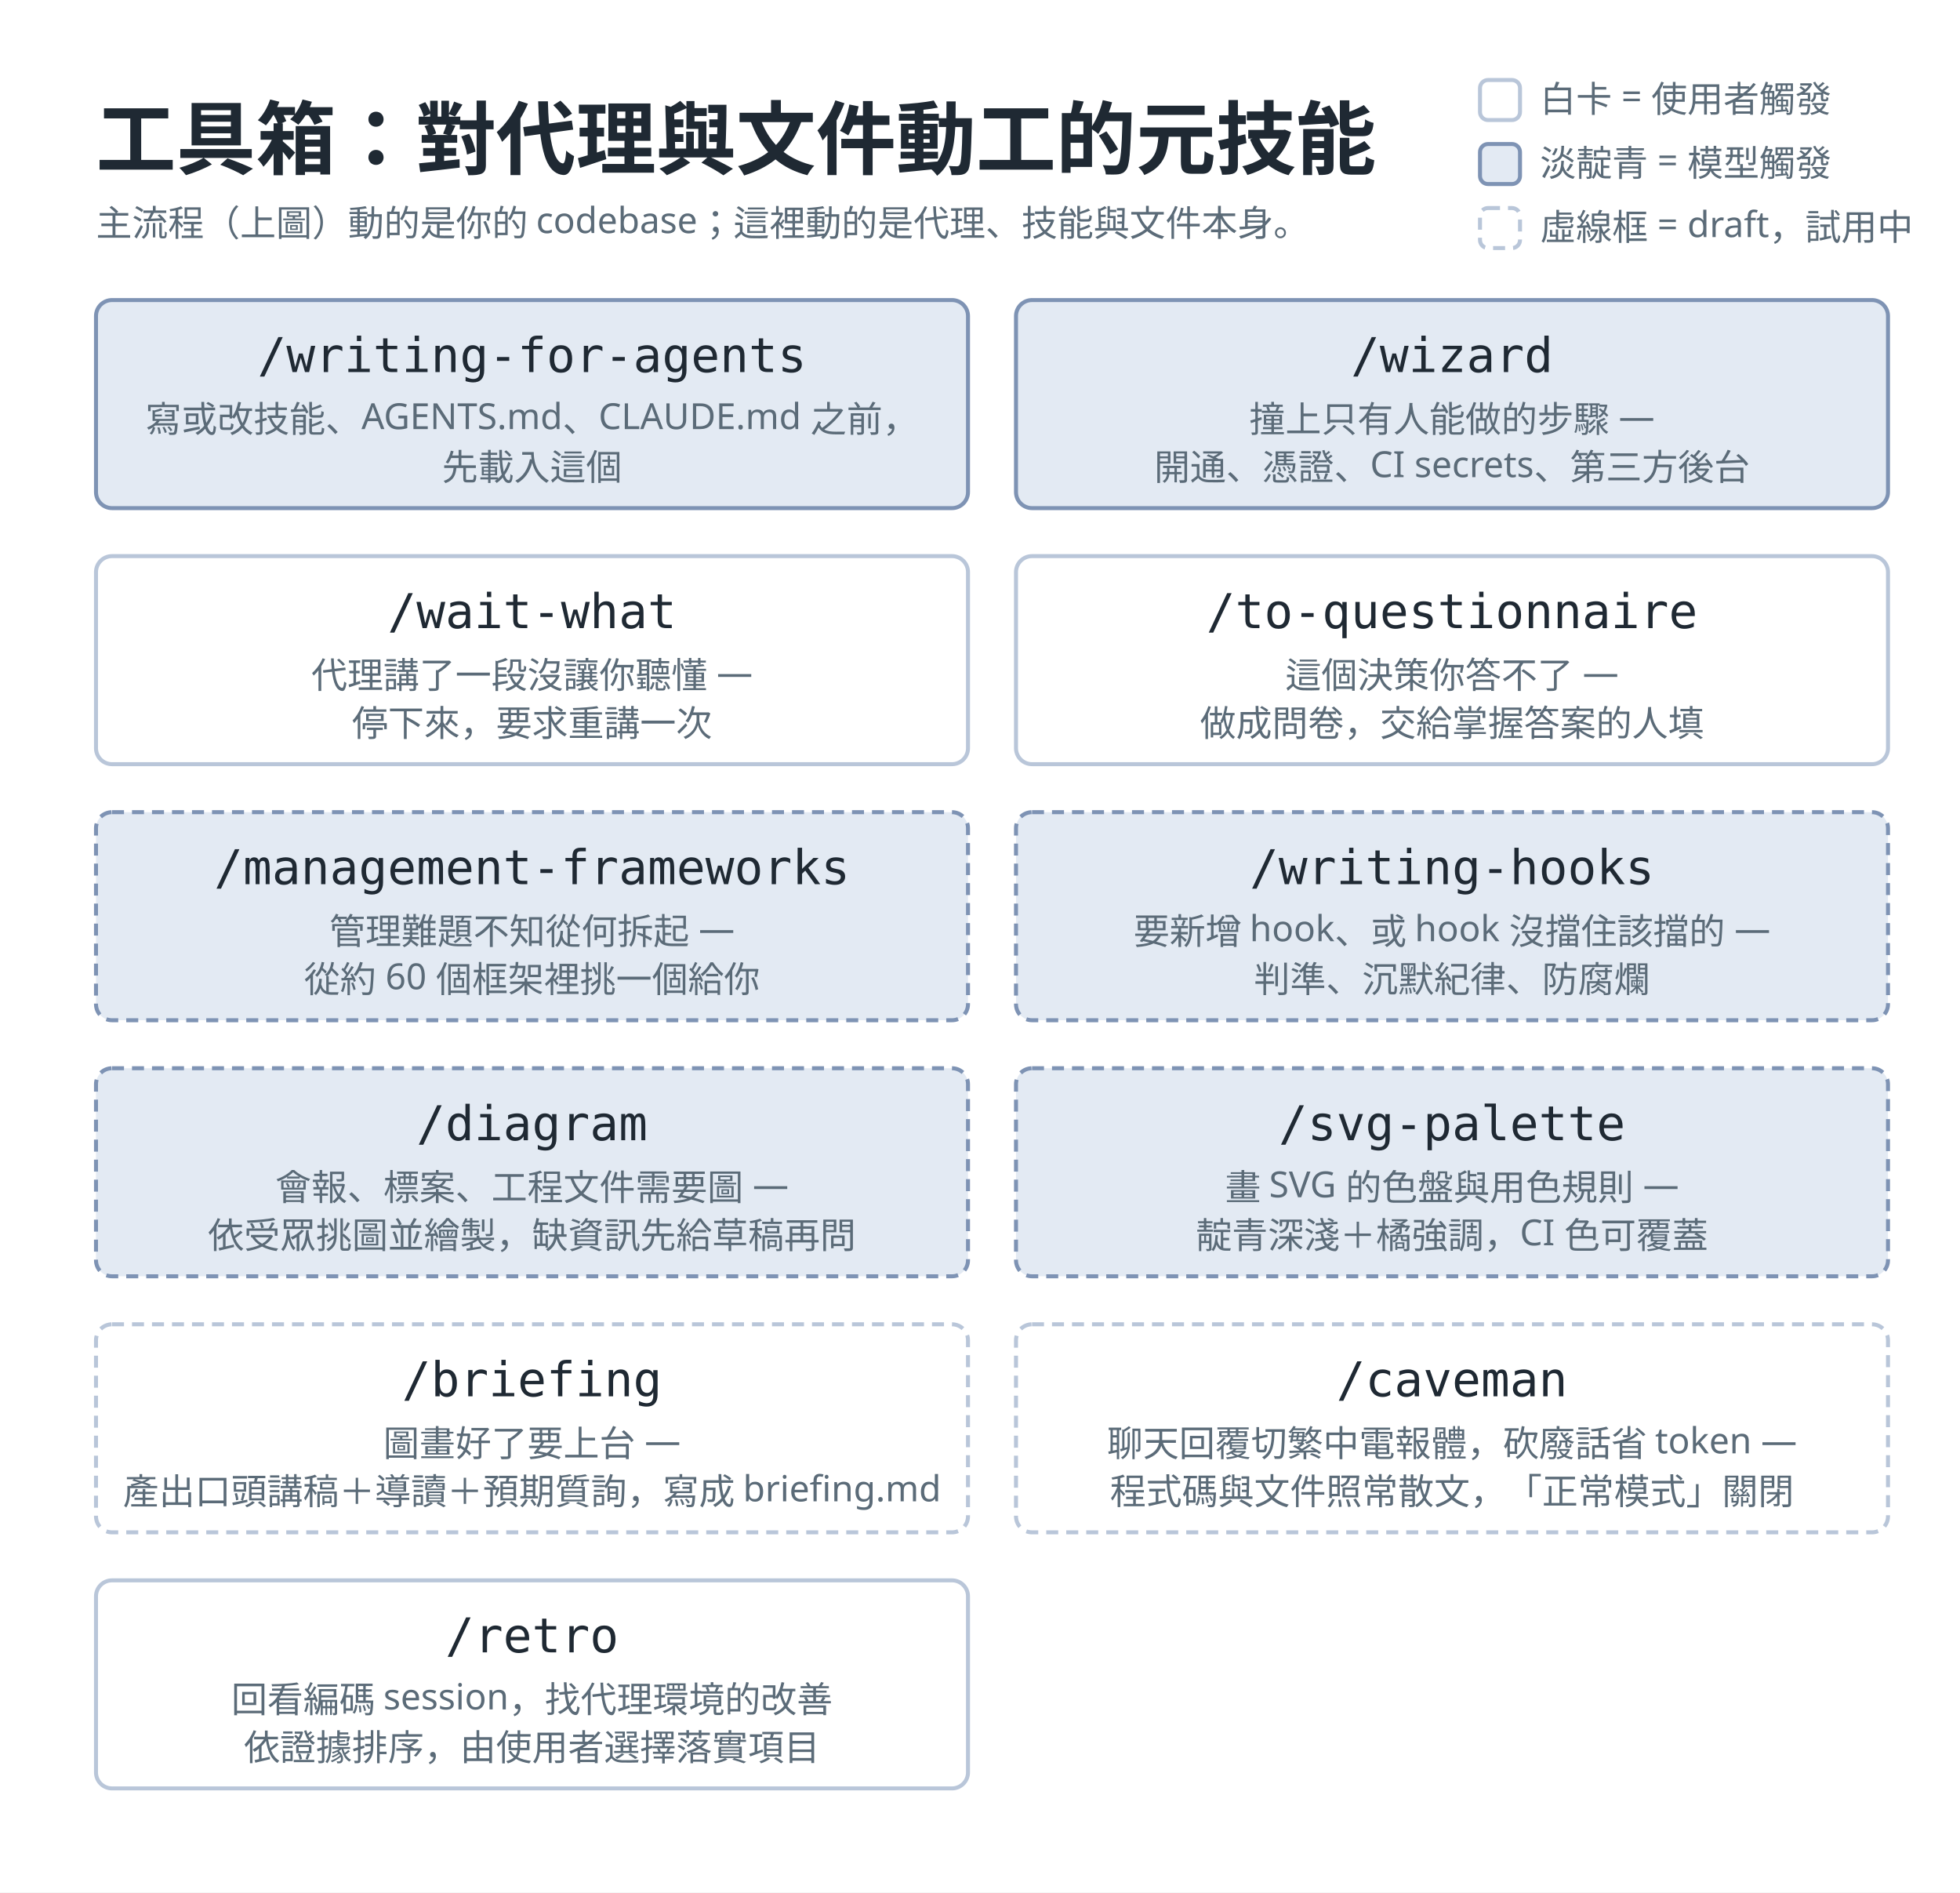
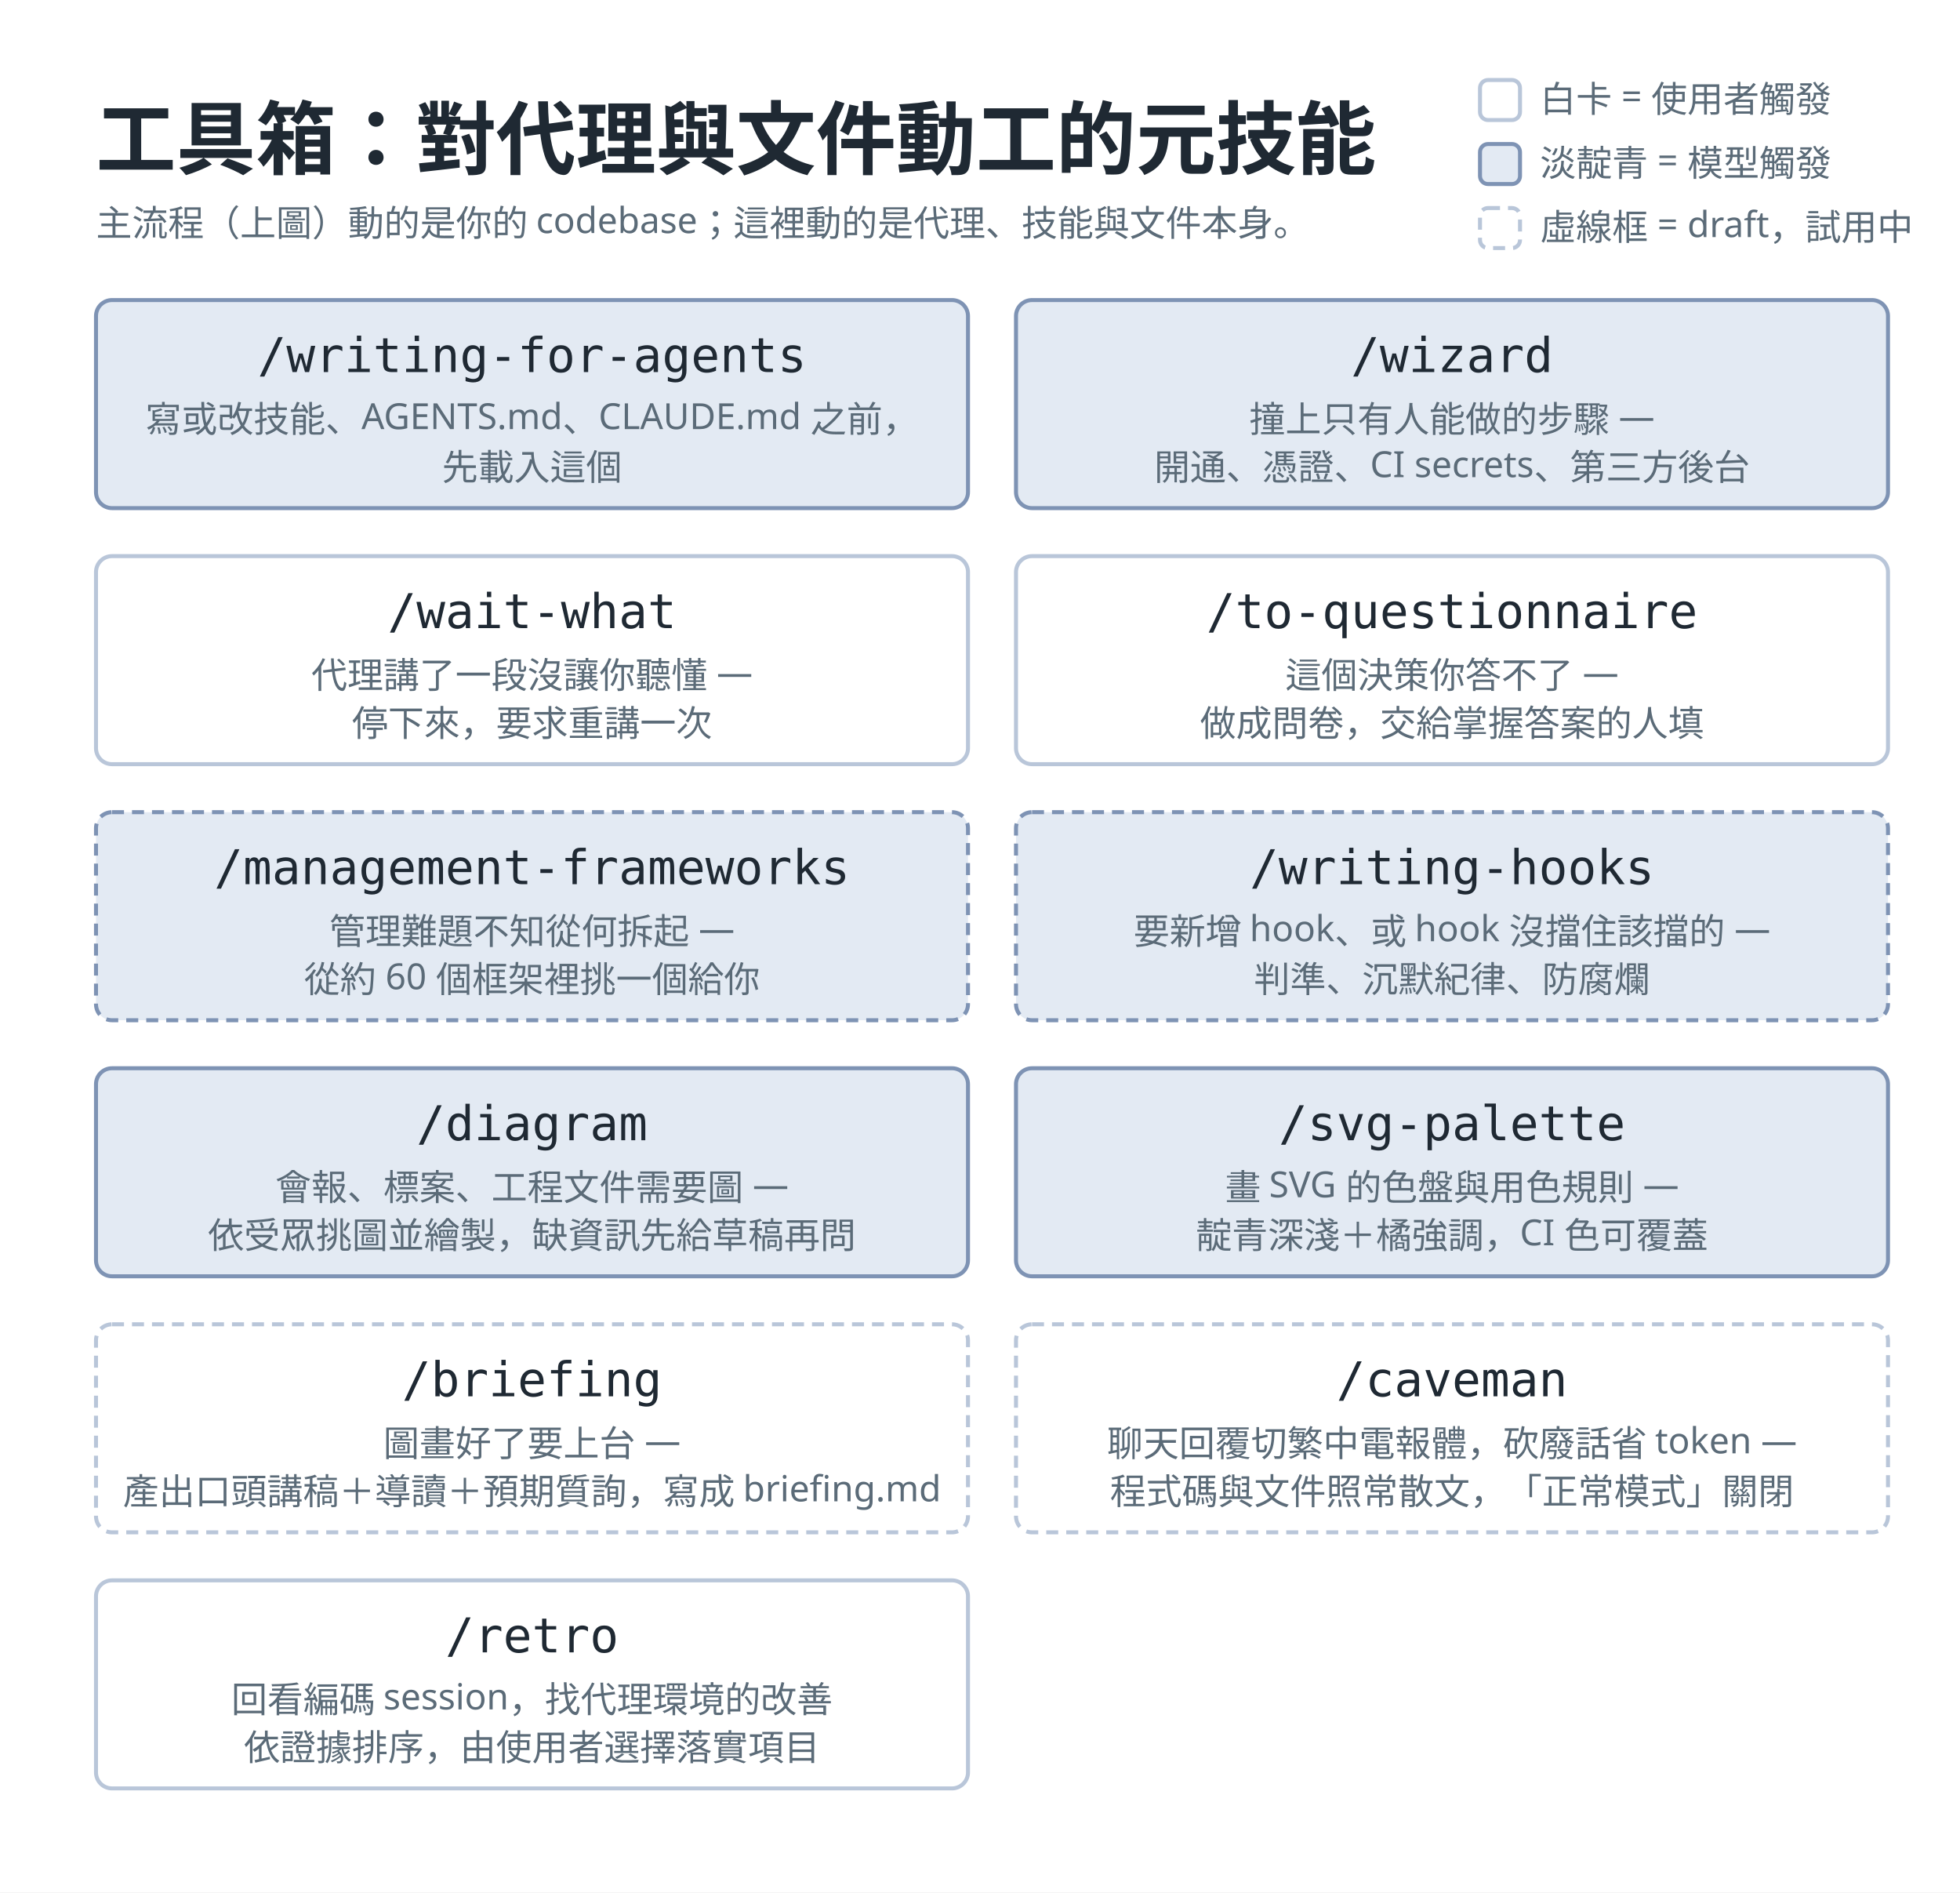
<svg xmlns="http://www.w3.org/2000/svg" width="980" height="946" viewBox="0 0 980 946" font-family="'Noto Sans TC','Microsoft JhengHei','微軟正黑體','PingFang TC',sans-serif">
  <defs>
    <style>
      .box   { stroke-width: 2; }
      .user  { fill: #FFFFFF; stroke: #B9C6D9; }
      .model { fill: #E3EAF3; stroke: #7E93B4; }
      .draft { stroke-dasharray: 6 4; }
      .skill { font-family: ui-monospace, SFMono-Regular, Consolas, monospace; font-size: 24px; fill: #1F2933; }
      .sub   { font-size: 18px; fill: #5B6B78; }
      .note  { font-size: 18px; fill: #5B6B78; }
    </style>
  </defs>
  <rect width="980" height="946" fill="#FFFFFF" />
  <g id="header">
    <text x="48" y="84" font-size="40" font-weight="700" fill="#1F2933">工具箱：對代理與文件動工的元技能</text>
    <text x="48" y="118" class="note">主流程（上圖）動的是你的 codebase；這裡動的是代理、技能與文件本身。</text>
  </g>
  <g id="legend">
    <rect x="740" y="40" width="20" height="20" rx="4" class="box user" />
    <text x="770" y="56" class="note">白卡 = 使用者觸發</text>
    <rect x="740" y="72" width="20" height="20" rx="4" class="box model" />
    <text x="770" y="88" class="note">淡靛青 = 模型觸發</text>
    <rect x="740" y="104" width="20" height="20" rx="4" class="box user draft" />
    <text x="770" y="120" class="note">虛線框 = draft，試用中</text>
  </g>
  <g id="cards">
    <rect x="48" y="150" width="436" height="104" rx="8" class="box model" />
    <text x="266" y="186" text-anchor="middle" class="skill">/writing-for-agents</text>
    <text x="266" y="216" text-anchor="middle" class="sub">寫或改技能、AGENTS.md、CLAUDE.md 之前，</text>
    <text x="266" y="240" text-anchor="middle" class="sub">先載入這個</text>
    <rect x="508" y="150" width="436" height="104" rx="8" class="box model" />
    <text x="726" y="186" text-anchor="middle" class="skill">/wizard</text>
    <text x="726" y="216" text-anchor="middle" class="sub">撞上只有人能做的步驟 —</text>
    <text x="726" y="240" text-anchor="middle" class="sub">開通、憑證、CI secrets、第三方後台</text>
    <rect x="48" y="278" width="436" height="104" rx="8" class="box user" />
    <text x="266" y="314" text-anchor="middle" class="skill">/wait-what</text>
    <text x="266" y="344" text-anchor="middle" class="sub">代理講了一段沒讓你聽懂 —</text>
    <text x="266" y="368" text-anchor="middle" class="sub">停下來，要求重講一次</text>
    <rect x="508" y="278" width="436" height="104" rx="8" class="box user" />
    <text x="726" y="314" text-anchor="middle" class="skill">/to-questionnaire</text>
    <text x="726" y="344" text-anchor="middle" class="sub">這個決策你答不了 —</text>
    <text x="726" y="368" text-anchor="middle" class="sub">做成問卷，交給掌握答案的人填</text>
    <rect x="48" y="406" width="436" height="104" rx="8" class="box model draft" />
    <text x="266" y="442" text-anchor="middle" class="skill">/management-frameworks</text>
    <text x="266" y="472" text-anchor="middle" class="sub">管理難題不知從何拆起 —</text>
    <text x="266" y="496" text-anchor="middle" class="sub">從約 60 個框架裡挑一個給你</text>
    <rect x="508" y="406" width="436" height="104" rx="8" class="box model draft" />
    <text x="726" y="442" text-anchor="middle" class="skill">/writing-hooks</text>
    <text x="726" y="472" text-anchor="middle" class="sub">要新增 hook、或 hook 沒擋住該擋的 —</text>
    <text x="726" y="496" text-anchor="middle" class="sub">判準、沉默紀律、防腐爛</text>
-     <rect x="48" y="534" width="436" height="104" rx="8" class="box model draft" />
+     <rect x="48" y="534" width="436" height="104" rx="8" class="box model" />
    <text x="266" y="570" text-anchor="middle" class="skill">/diagram</text>
    <text x="266" y="600" text-anchor="middle" class="sub">會報、標案、工程文件需要圖 —</text>
    <text x="266" y="624" text-anchor="middle" class="sub">依受眾挑圖並繪製，缺資訊先給草稿再問</text>
-     <rect x="508" y="534" width="436" height="104" rx="8" class="box model draft" />
+     <rect x="508" y="534" width="436" height="104" rx="8" class="box model" />
    <text x="726" y="570" text-anchor="middle" class="skill">/svg-palette</text>
    <text x="726" y="600" text-anchor="middle" class="sub">畫 SVG 的色盤與用色規則 —</text>
    <text x="726" y="624" text-anchor="middle" class="sub">靛青深淺＋橘強調，CI 色可覆蓋</text>
    <rect x="48" y="662" width="436" height="104" rx="8" class="box user draft" />
    <text x="266" y="698" text-anchor="middle" class="skill">/briefing</text>
    <text x="266" y="728" text-anchor="middle" class="sub">圖畫好了要上台 —</text>
    <text x="266" y="752" text-anchor="middle" class="sub">產出口頭講稿＋導讀＋預期質詢，寫成 briefing.md</text>
    <rect x="508" y="662" width="436" height="104" rx="8" class="box user draft" />
    <text x="726" y="698" text-anchor="middle" class="skill">/caveman</text>
    <text x="726" y="728" text-anchor="middle" class="sub">聊天回覆切繁中電報體，砍廢話省 token —</text>
    <text x="726" y="752" text-anchor="middle" class="sub">程式碼與文件照常散文，「正常模式」關閉</text>
    <g id="retro">
      <rect x="48" y="790" width="436" height="104" rx="8" class="box user" />
      <text x="266" y="826" text-anchor="middle" class="skill">/retro</text>
      <text x="266" y="856" text-anchor="middle" class="sub">回看編碼 session，找代理環境的改善</text>
      <text x="266" y="880" text-anchor="middle" class="sub">依證據排序，由使用者選擇落實項目</text>
    </g>
  </g>
</svg>
